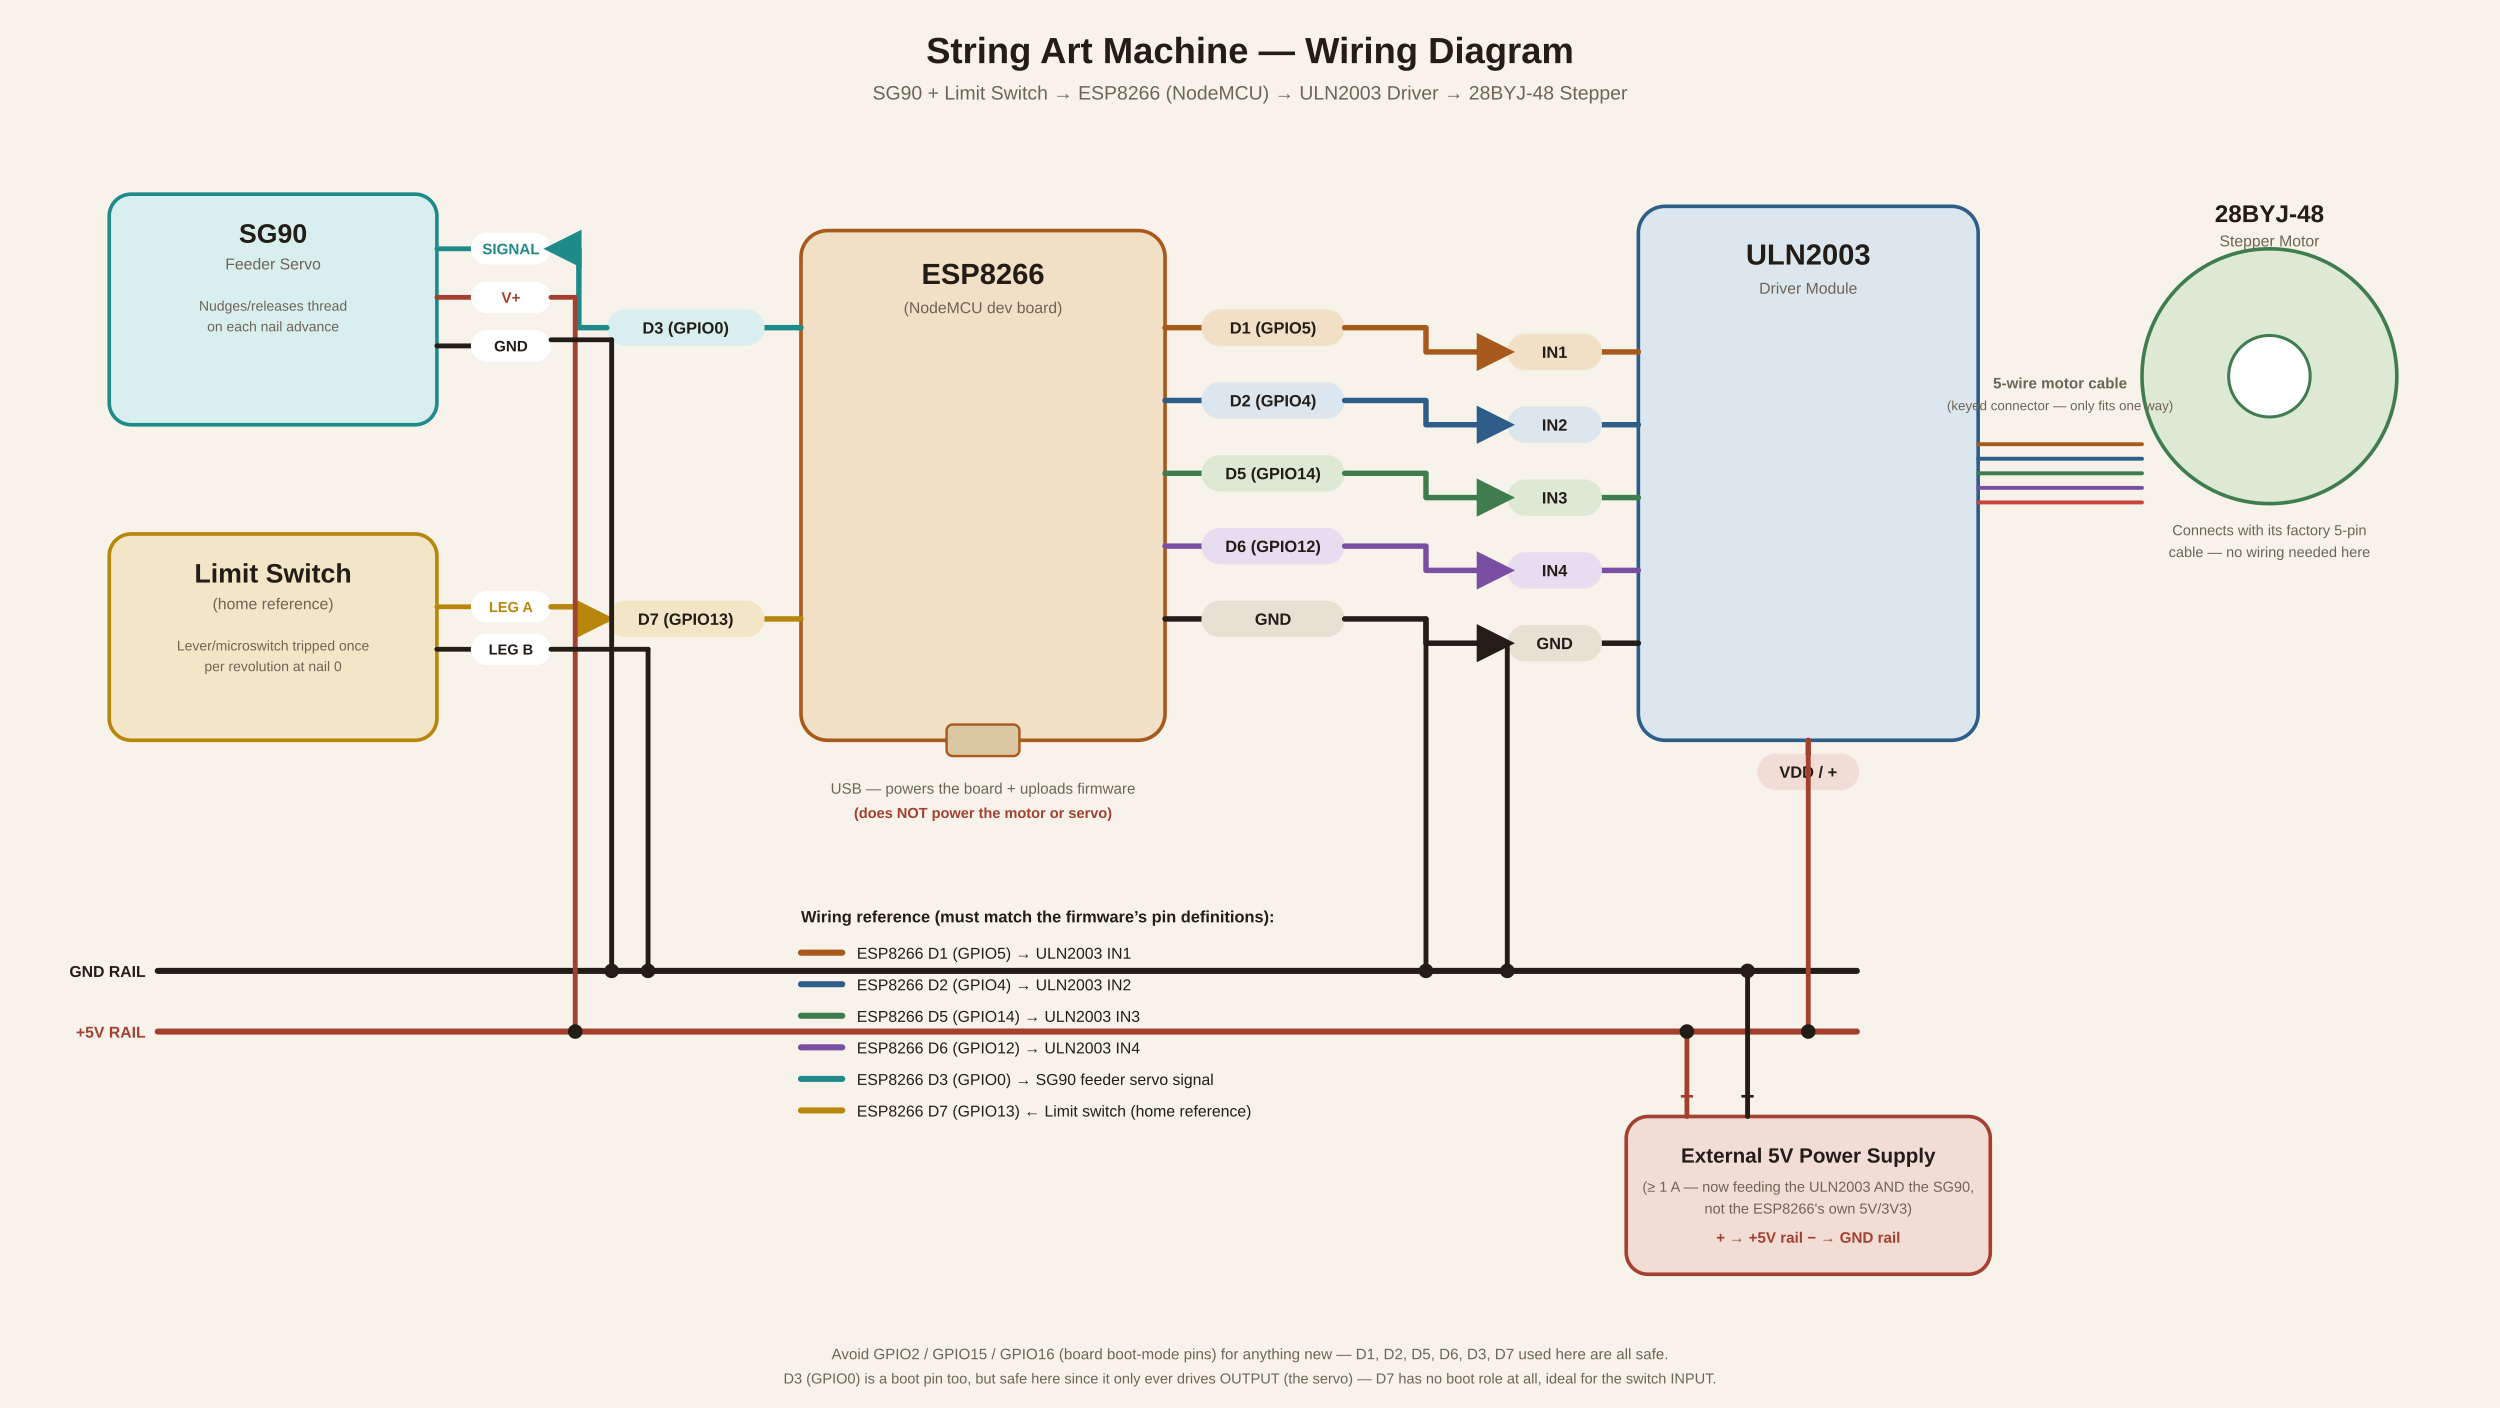
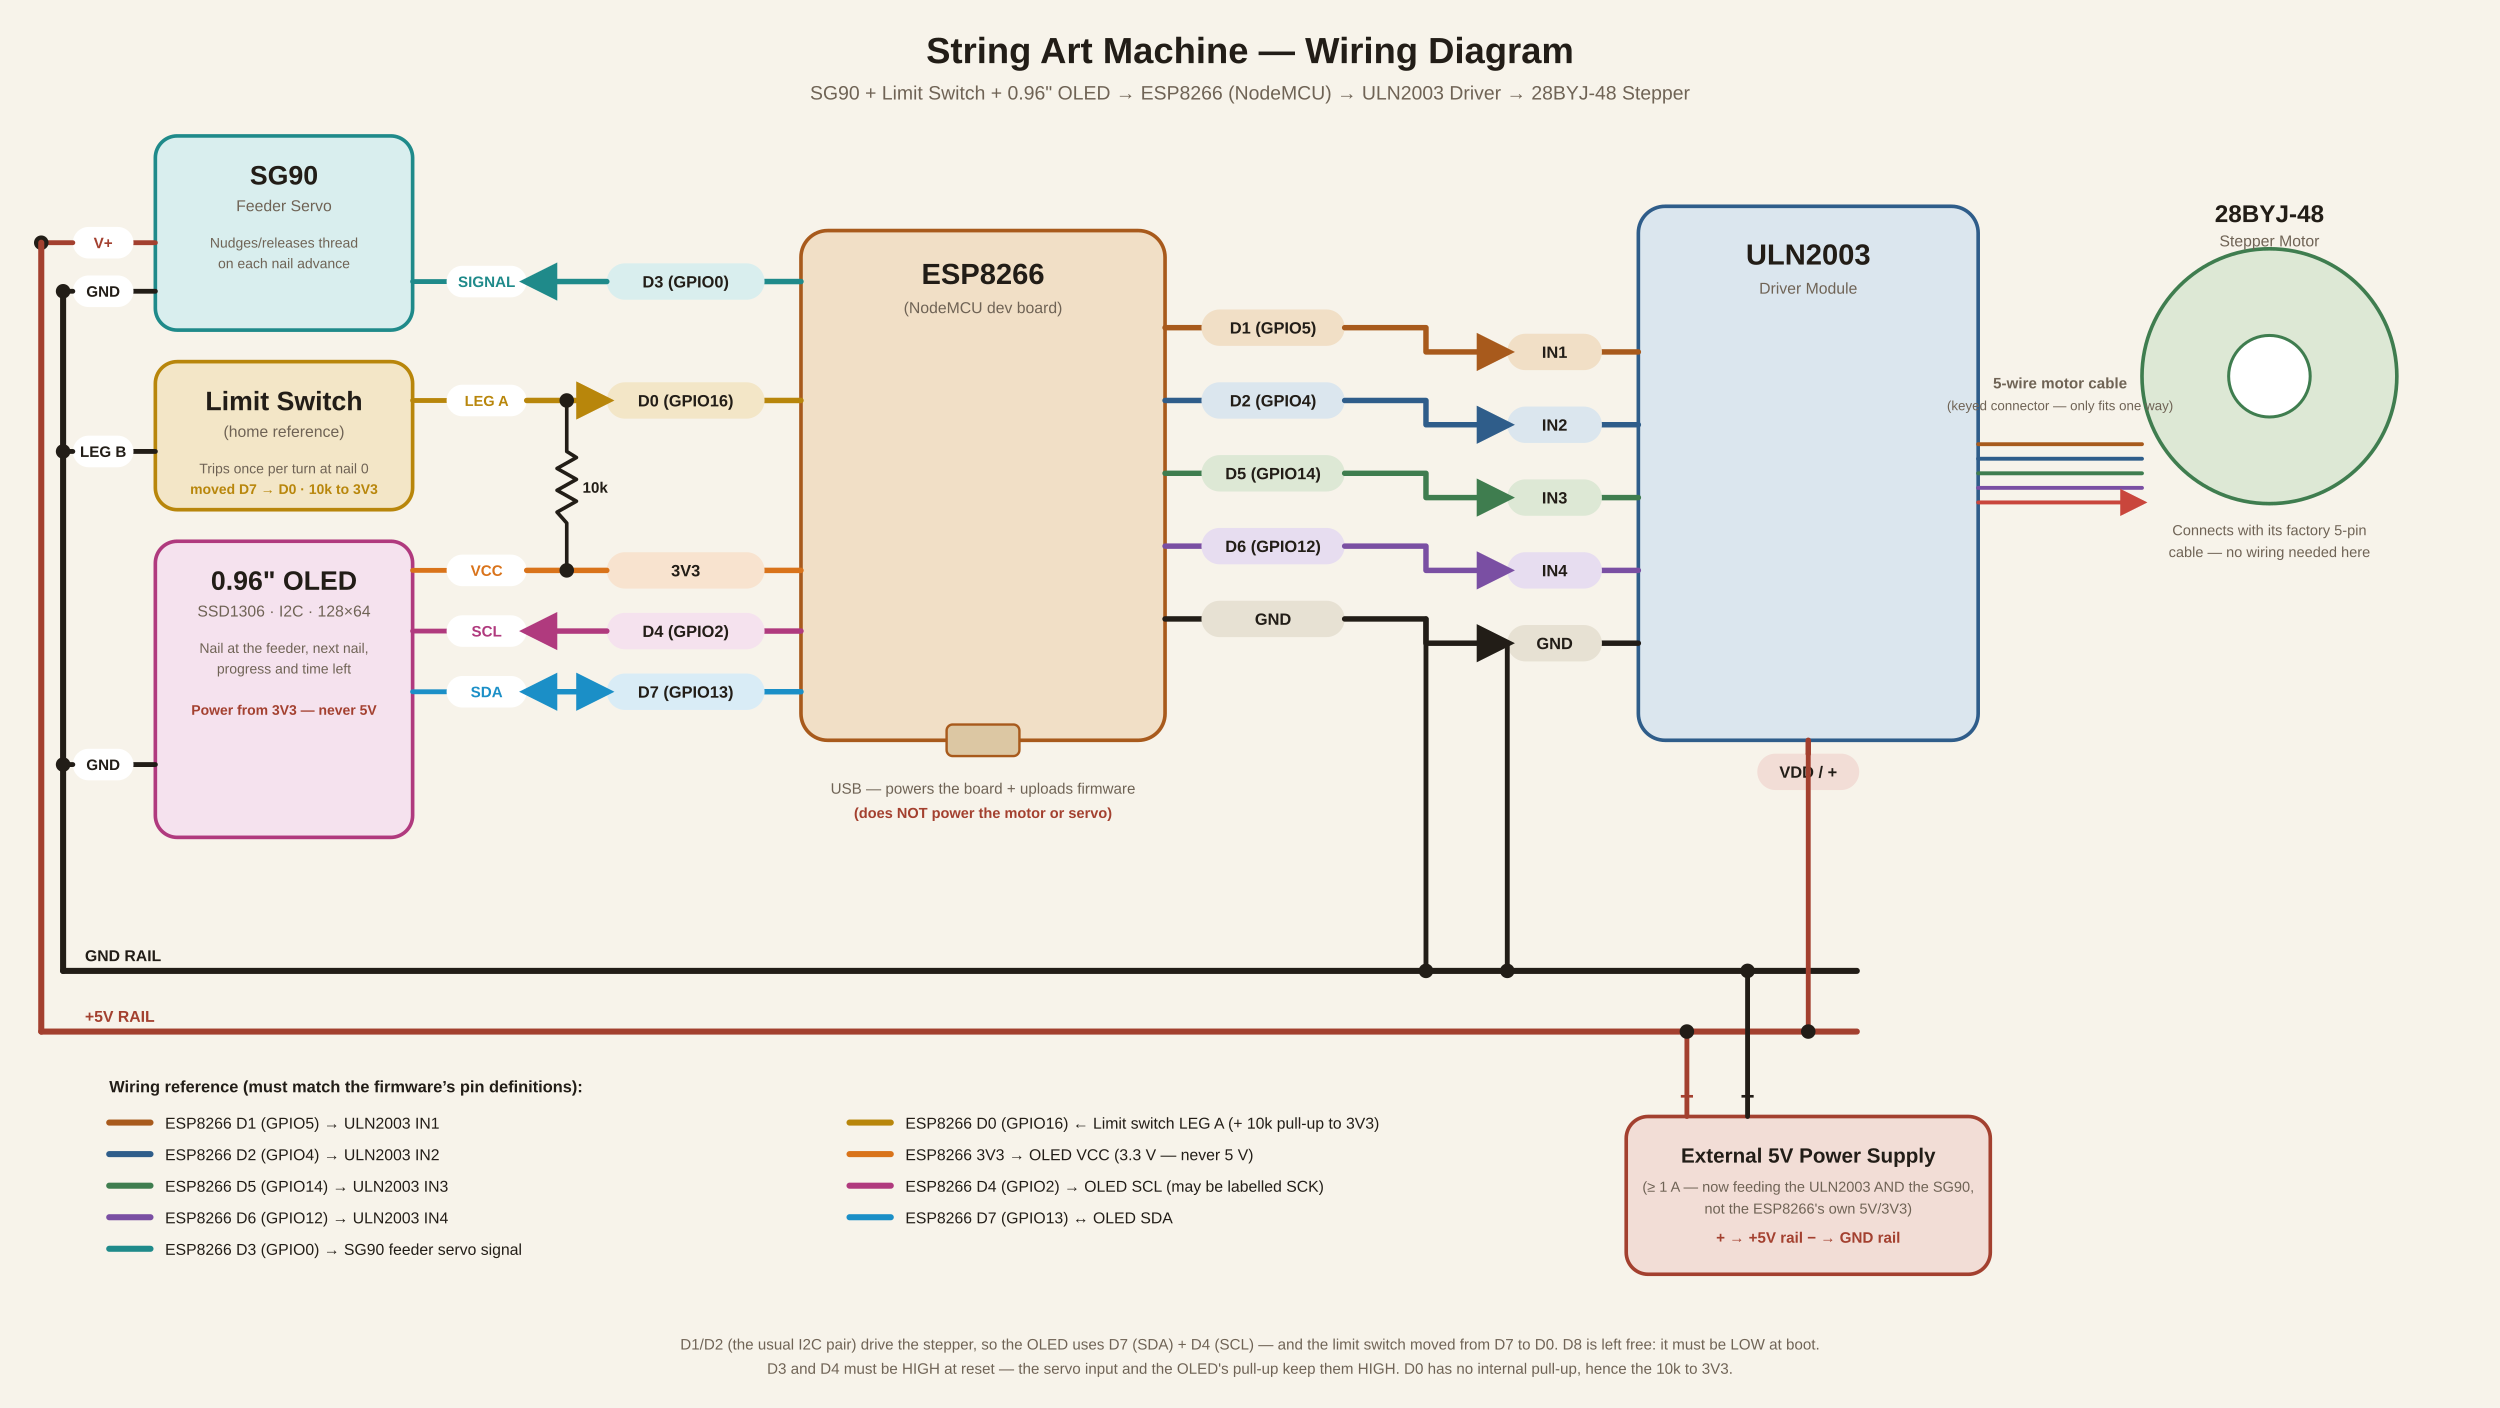
<svg xmlns="http://www.w3.org/2000/svg" viewBox="0 0 2060 1160" width="2060" height="1160">
  <defs>
    <marker id="arrow-a85a1c" viewBox="0 0 10 10" refX="8" refY="5" markerWidth="7" markerHeight="7" orient="auto-start-reverse">
      <path d="M0,0 L10,5 L0,10 z" fill="#a85a1c" />
    </marker>
    <marker id="arrow-2f5d8a" viewBox="0 0 10 10" refX="8" refY="5" markerWidth="7" markerHeight="7" orient="auto-start-reverse">
      <path d="M0,0 L10,5 L0,10 z" fill="#2f5d8a" />
    </marker>
    <marker id="arrow-3f7d4f" viewBox="0 0 10 10" refX="8" refY="5" markerWidth="7" markerHeight="7" orient="auto-start-reverse">
      <path d="M0,0 L10,5 L0,10 z" fill="#3f7d4f" />
    </marker>
    <marker id="arrow-7a4fa3" viewBox="0 0 10 10" refX="8" refY="5" markerWidth="7" markerHeight="7" orient="auto-start-reverse">
      <path d="M0,0 L10,5 L0,10 z" fill="#7a4fa3" />
    </marker>
    <marker id="arrow-221d17" viewBox="0 0 10 10" refX="8" refY="5" markerWidth="7" markerHeight="7" orient="auto-start-reverse">
      <path d="M0,0 L10,5 L0,10 z" fill="#221d17" />
    </marker>
    <marker id="arrow-a3402f" viewBox="0 0 10 10" refX="8" refY="5" markerWidth="7" markerHeight="7" orient="auto-start-reverse">
      <path d="M0,0 L10,5 L0,10 z" fill="#a3402f" />
    </marker>
    <marker id="arrow-1f8a8a" viewBox="0 0 10 10" refX="8" refY="5" markerWidth="7" markerHeight="7" orient="auto-start-reverse">
      <path d="M0,0 L10,5 L0,10 z" fill="#1f8a8a" />
    </marker>
    <marker id="arrow-b8860b" viewBox="0 0 10 10" refX="8" refY="5" markerWidth="7" markerHeight="7" orient="auto-start-reverse">
      <path d="M0,0 L10,5 L0,10 z" fill="#b8860b" />
    </marker>
+     <marker id="arrow-c9463c" viewBox="0 0 10 10" refX="8" refY="5" markerWidth="7" markerHeight="7" orient="auto-start-reverse">
+       <path d="M0,0 L10,5 L0,10 z" fill="#c9463c" />
+     </marker>
+     <marker id="arrow-b03a7e" viewBox="0 0 10 10" refX="8" refY="5" markerWidth="7" markerHeight="7" orient="auto-start-reverse">
+       <path d="M0,0 L10,5 L0,10 z" fill="#b03a7e" />
+     </marker>
+     <marker id="arrow-1b8fc7" viewBox="0 0 10 10" refX="8" refY="5" markerWidth="7" markerHeight="7" orient="auto-start-reverse">
+       <path d="M0,0 L10,5 L0,10 z" fill="#1b8fc7" />
+     </marker>
  </defs>
  <rect x="0" y="0" width="2060" height="1160" fill="#f7f3ea" />
  <text x="1030.0" y="52" font-family="IBM Plex Sans, Arial, sans-serif" font-size="30" font-weight="700" text-anchor="middle" fill="#221d17" style="">String Art Machine — Wiring Diagram</text>
-   <text x="1030.0" y="82" font-family="IBM Plex Sans, Arial, sans-serif" font-size="16" font-weight="400" text-anchor="middle" fill="#6f6355" style="">SG90 + Limit Switch  →  ESP8266 (NodeMCU)  →  ULN2003 Driver  →  28BYJ-48 Stepper</text>
  <rect x="660" y="190" width="300" height="420" rx="22" fill="#f1dfc6" stroke="#a85a1c" stroke-width="3" />
  <text x="810.0" y="234" font-family="IBM Plex Sans, Arial, sans-serif" font-size="24" font-weight="700" text-anchor="middle" fill="#221d17" style="">ESP8266</text>
  <text x="810.0" y="258" font-family="IBM Plex Sans, Arial, sans-serif" font-size="13" font-weight="400" text-anchor="middle" fill="#6f6355" style="">(NodeMCU dev board)</text>
  <rect x="780.0" y="597" width="60" height="26" rx="5" fill="#dcc7a3" stroke="#a85a1c" stroke-width="2" />
  <text x="810.0" y="654" font-family="IBM Plex Sans, Arial, sans-serif" font-size="12.5" font-weight="400" text-anchor="middle" fill="#6f6355" style="">USB — powers the board + uploads firmware</text>
  <text x="810.0" y="674" font-family="IBM Plex Sans, Arial, sans-serif" font-size="12" font-weight="700" text-anchor="middle" fill="#a3402f" style="">(does NOT power the motor or servo)</text>
  <line x1="960" y1="270" x2="990" y2="270" stroke="#a85a1c" stroke-width="4.5" stroke-linecap="round" />
  <rect x="990" y="255.0" width="118" height="30" rx="15.0" fill="#f1dfc6" stroke="none" stroke-width="0" />
  <text x="1049.0" y="274.86" font-family="IBM Plex Sans, Arial, sans-serif" font-size="13.5" font-weight="700" text-anchor="middle" fill="#221d17" style="">D1 (GPIO5)</text>
  <line x1="960" y1="330" x2="990" y2="330" stroke="#2f5d8a" stroke-width="4.5" stroke-linecap="round" />
  <rect x="990" y="315.0" width="118" height="30" rx="15.0" fill="#dbe6ee" stroke="none" stroke-width="0" />
  <text x="1049.0" y="334.86" font-family="IBM Plex Sans, Arial, sans-serif" font-size="13.5" font-weight="700" text-anchor="middle" fill="#221d17" style="">D2 (GPIO4)</text>
  <line x1="960" y1="390" x2="990" y2="390" stroke="#3f7d4f" stroke-width="4.5" stroke-linecap="round" />
  <rect x="990" y="375.0" width="118" height="30" rx="15.0" fill="#dde8d5" stroke="none" stroke-width="0" />
  <text x="1049.0" y="394.86" font-family="IBM Plex Sans, Arial, sans-serif" font-size="13.5" font-weight="700" text-anchor="middle" fill="#221d17" style="">D5 (GPIO14)</text>
  <line x1="960" y1="450" x2="990" y2="450" stroke="#7a4fa3" stroke-width="4.5" stroke-linecap="round" />
  <rect x="990" y="435.0" width="118" height="30" rx="15.0" fill="#e7ddf0" stroke="none" stroke-width="0" />
  <text x="1049.0" y="454.86" font-family="IBM Plex Sans, Arial, sans-serif" font-size="13.5" font-weight="700" text-anchor="middle" fill="#221d17" style="">D6 (GPIO12)</text>
  <line x1="960" y1="510" x2="990" y2="510" stroke="#221d17" stroke-width="4.5" stroke-linecap="round" />
  <rect x="990" y="495.0" width="118" height="30" rx="15.0" fill="#e7e1d3" stroke="none" stroke-width="0" />
  <text x="1049.0" y="514.86" font-family="IBM Plex Sans, Arial, sans-serif" font-size="13.5" font-weight="700" text-anchor="middle" fill="#221d17" style="">GND</text>
-   <line x1="630" y1="270" x2="660" y2="270" stroke="#1f8a8a" stroke-width="4.5" stroke-linecap="round" />
-   <rect x="500" y="255.0" width="130" height="30" rx="15.0" fill="#d9eeee" stroke="none" stroke-width="0" />
-   <text x="565.0" y="274.86" font-family="IBM Plex Sans, Arial, sans-serif" font-size="13.5" font-weight="700" text-anchor="middle" fill="#221d17" style="">D3 (GPIO0)</text>
-   <line x1="630" y1="510" x2="660" y2="510" stroke="#b8860b" stroke-width="4.5" stroke-linecap="round" />
-   <rect x="500" y="495.0" width="130" height="30" rx="15.0" fill="#f3e6c7" stroke="none" stroke-width="0" />
-   <text x="565.0" y="514.86" font-family="IBM Plex Sans, Arial, sans-serif" font-size="13.5" font-weight="700" text-anchor="middle" fill="#221d17" style="">D7 (GPIO13)</text>
-   <rect x="90" y="160" width="270" height="190" rx="18" fill="#d9eeee" stroke="#1f8a8a" stroke-width="3" />
-   <text x="225.0" y="200" font-family="IBM Plex Sans, Arial, sans-serif" font-size="22" font-weight="700" text-anchor="middle" fill="#221d17" style="">SG90</text>
-   <text x="225.0" y="222" font-family="IBM Plex Sans, Arial, sans-serif" font-size="13" font-weight="400" text-anchor="middle" fill="#6f6355" style="">Feeder Servo</text>
-   <text x="225.0" y="256" font-family="IBM Plex Sans, Arial, sans-serif" font-size="11.5" font-weight="400" text-anchor="middle" fill="#6f6355" style="">Nudges/releases thread</text>
-   <text x="225.0" y="273" font-family="IBM Plex Sans, Arial, sans-serif" font-size="11.5" font-weight="400" text-anchor="middle" fill="#6f6355" style="">on each nail advance</text>
-   <line x1="360" y1="205" x2="388" y2="205" stroke="#1f8a8a" stroke-width="4" stroke-linecap="round" />
-   <rect x="388" y="192.0" width="66" height="26" rx="13.0" fill="#ffffff" stroke="none" stroke-width="0" />
-   <text x="421.0" y="209.5" font-family="IBM Plex Sans, Arial, sans-serif" font-size="12.5" font-weight="700" text-anchor="middle" fill="#1f8a8a" style="">SIGNAL</text>
-   <line x1="360" y1="245" x2="388" y2="245" stroke="#a3402f" stroke-width="4" stroke-linecap="round" />
-   <rect x="388" y="232.0" width="66" height="26" rx="13.0" fill="#ffffff" stroke="none" stroke-width="0" />
-   <text x="421.0" y="249.5" font-family="IBM Plex Sans, Arial, sans-serif" font-size="12.5" font-weight="700" text-anchor="middle" fill="#a3402f" style="">V+</text>
-   <line x1="360" y1="285" x2="388" y2="285" stroke="#221d17" stroke-width="4" stroke-linecap="round" />
-   <rect x="388" y="272.0" width="66" height="26" rx="13.0" fill="#ffffff" stroke="none" stroke-width="0" />
-   <text x="421.0" y="289.5" font-family="IBM Plex Sans, Arial, sans-serif" font-size="12.5" font-weight="700" text-anchor="middle" fill="#221d17" style="">GND</text>
-   <path d="M 500 270 L 477.0 270 L 477.0 205 L 454 205" fill="none" stroke="#1f8a8a" stroke-width="4.5" stroke-linecap="round" stroke-linejoin="round" marker-end="url(#arrow-1f8a8a)" />
-   <rect x="90" y="440" width="270" height="170" rx="18" fill="#f3e6c7" stroke="#b8860b" stroke-width="3" />
-   <text x="225.0" y="480" font-family="IBM Plex Sans, Arial, sans-serif" font-size="22" font-weight="700" text-anchor="middle" fill="#221d17" style="">Limit Switch</text>
-   <text x="225.0" y="502" font-family="IBM Plex Sans, Arial, sans-serif" font-size="13" font-weight="400" text-anchor="middle" fill="#6f6355" style="">(home reference)</text>
-   <text x="225.0" y="536" font-family="IBM Plex Sans, Arial, sans-serif" font-size="11.5" font-weight="400" text-anchor="middle" fill="#6f6355" style="">Lever/microswitch tripped once</text>
-   <text x="225.0" y="553" font-family="IBM Plex Sans, Arial, sans-serif" font-size="11.5" font-weight="400" text-anchor="middle" fill="#6f6355" style="">per revolution at nail 0</text>
-   <line x1="360" y1="500" x2="388" y2="500" stroke="#b8860b" stroke-width="4" stroke-linecap="round" />
-   <rect x="388" y="487.0" width="66" height="26" rx="13.0" fill="#ffffff" stroke="none" stroke-width="0" />
-   <text x="421.0" y="504.32" font-family="IBM Plex Sans, Arial, sans-serif" font-size="12" font-weight="700" text-anchor="middle" fill="#b8860b" style="">LEG A</text>
-   <line x1="360" y1="535" x2="388" y2="535" stroke="#221d17" stroke-width="4" stroke-linecap="round" />
-   <rect x="388" y="522.0" width="66" height="26" rx="13.0" fill="#ffffff" stroke="none" stroke-width="0" />
-   <text x="421.0" y="539.32" font-family="IBM Plex Sans, Arial, sans-serif" font-size="12" font-weight="700" text-anchor="middle" fill="#221d17" style="">LEG B</text>
-   <path d="M 454 500 L 477.0 500 L 477.0 510 L 500 510" fill="none" stroke="#b8860b" stroke-width="4.5" stroke-linecap="round" stroke-linejoin="round" marker-end="url(#arrow-b8860b)" />
  <rect x="1350" y="170" width="280" height="440" rx="22" fill="#dbe6ee" stroke="#2f5d8a" stroke-width="3" />
  <text x="1490.0" y="218" font-family="IBM Plex Sans, Arial, sans-serif" font-size="24" font-weight="700" text-anchor="middle" fill="#221d17" style="">ULN2003</text>
  <text x="1490.0" y="242" font-family="IBM Plex Sans, Arial, sans-serif" font-size="13" font-weight="400" text-anchor="middle" fill="#6f6355" style="">Driver Module</text>
  <line x1="1320" y1="290" x2="1350" y2="290" stroke="#a85a1c" stroke-width="4.5" stroke-linecap="round" />
  <rect x="1242" y="275.0" width="78" height="30" rx="15.0" fill="#f1dfc6" stroke="none" stroke-width="0" />
  <text x="1281.0" y="294.86" font-family="IBM Plex Sans, Arial, sans-serif" font-size="13.5" font-weight="700" text-anchor="middle" fill="#221d17" style="">IN1</text>
  <line x1="1320" y1="350" x2="1350" y2="350" stroke="#2f5d8a" stroke-width="4.5" stroke-linecap="round" />
  <rect x="1242" y="335.0" width="78" height="30" rx="15.0" fill="#dbe6ee" stroke="none" stroke-width="0" />
  <text x="1281.0" y="354.86" font-family="IBM Plex Sans, Arial, sans-serif" font-size="13.5" font-weight="700" text-anchor="middle" fill="#221d17" style="">IN2</text>
  <line x1="1320" y1="410" x2="1350" y2="410" stroke="#3f7d4f" stroke-width="4.5" stroke-linecap="round" />
  <rect x="1242" y="395.0" width="78" height="30" rx="15.0" fill="#dde8d5" stroke="none" stroke-width="0" />
  <text x="1281.0" y="414.86" font-family="IBM Plex Sans, Arial, sans-serif" font-size="13.5" font-weight="700" text-anchor="middle" fill="#221d17" style="">IN3</text>
  <line x1="1320" y1="470" x2="1350" y2="470" stroke="#7a4fa3" stroke-width="4.5" stroke-linecap="round" />
  <rect x="1242" y="455.0" width="78" height="30" rx="15.0" fill="#e7ddf0" stroke="none" stroke-width="0" />
  <text x="1281.0" y="474.86" font-family="IBM Plex Sans, Arial, sans-serif" font-size="13.5" font-weight="700" text-anchor="middle" fill="#221d17" style="">IN4</text>
  <line x1="1320" y1="530" x2="1350" y2="530" stroke="#221d17" stroke-width="4.5" stroke-linecap="round" />
  <rect x="1242" y="515.0" width="78" height="30" rx="15.0" fill="#e7e1d3" stroke="none" stroke-width="0" />
  <text x="1281.0" y="534.86" font-family="IBM Plex Sans, Arial, sans-serif" font-size="13.5" font-weight="700" text-anchor="middle" fill="#221d17" style="">GND</text>
  <rect x="1448.0" y="621.0" width="84" height="30" rx="15.0" fill="#f2ddd6" stroke="none" stroke-width="0" />
  <text x="1490.0" y="640.86" font-family="IBM Plex Sans, Arial, sans-serif" font-size="13.5" font-weight="700" text-anchor="middle" fill="#221d17" style="">VDD / +</text>
  <line x1="1490.0" y1="610" x2="1490.0" y2="621" stroke="#a3402f" stroke-width="4.5" stroke-linecap="round" />
  <path d="M 1108 270 L 1175.0 270 L 1175.0 290 L 1242 290" fill="none" stroke="#a85a1c" stroke-width="4.5" stroke-linecap="round" stroke-linejoin="round" marker-end="url(#arrow-a85a1c)" />
  <path d="M 1108 330 L 1175.0 330 L 1175.0 350 L 1242 350" fill="none" stroke="#2f5d8a" stroke-width="4.5" stroke-linecap="round" stroke-linejoin="round" marker-end="url(#arrow-2f5d8a)" />
  <path d="M 1108 390 L 1175.0 390 L 1175.0 410 L 1242 410" fill="none" stroke="#3f7d4f" stroke-width="4.5" stroke-linecap="round" stroke-linejoin="round" marker-end="url(#arrow-3f7d4f)" />
  <path d="M 1108 450 L 1175.0 450 L 1175.0 470 L 1242 470" fill="none" stroke="#7a4fa3" stroke-width="4.5" stroke-linecap="round" stroke-linejoin="round" marker-end="url(#arrow-7a4fa3)" />
  <path d="M 1108 510 L 1175.0 510 L 1175.0 530 L 1242 530" fill="none" stroke="#221d17" stroke-width="4.5" stroke-linecap="round" stroke-linejoin="round" marker-end="url(#arrow-221d17)" />
-   <line x1="130" y1="800" x2="1530.0" y2="800" stroke="#221d17" stroke-width="5" stroke-linecap="round" />
-   <line x1="130" y1="850" x2="1530.0" y2="850" stroke="#a3402f" stroke-width="5" stroke-linecap="round" />
-   <text x="120" y="805" font-family="IBM Plex Sans, Arial, sans-serif" font-size="13" font-weight="700" text-anchor="end" fill="#221d17" style="">GND RAIL</text>
-   <text x="120" y="855" font-family="IBM Plex Sans, Arial, sans-serif" font-size="13" font-weight="700" text-anchor="end" fill="#a3402f" style="">+5V RAIL</text>
+   <line x1="52" y1="800" x2="1530.0" y2="800" stroke="#221d17" stroke-width="5" stroke-linecap="round" />
+   <line x1="34" y1="850" x2="1530.0" y2="850" stroke="#a3402f" stroke-width="5" stroke-linecap="round" />
  <line x1="1175.0" y1="510" x2="1175.0" y2="800" stroke="#221d17" stroke-width="4" stroke-linecap="round" />
  <circle cx="1175.0" cy="800" r="6" fill="#221d17" />
  <line x1="1242" y1="530" x2="1242" y2="800" stroke="#221d17" stroke-width="4" stroke-linecap="round" />
  <circle cx="1242" cy="800" r="6" fill="#221d17" />
  <line x1="1490.0" y1="621" x2="1490.0" y2="850" stroke="#a3402f" stroke-width="4" stroke-linecap="round" />
  <circle cx="1490.0" cy="850" r="6" fill="#221d17" />
-   <line x1="454" y1="245" x2="474" y2="245" stroke="#a3402f" stroke-width="4" stroke-linecap="round" />
-   <line x1="474" y1="245" x2="474" y2="850" stroke="#a3402f" stroke-width="4" stroke-linecap="round" />
-   <circle cx="474" cy="850" r="6" fill="#221d17" />
-   <line x1="454" y1="280" x2="504" y2="280" stroke="#221d17" stroke-width="4" stroke-linecap="round" />
-   <line x1="504" y1="280" x2="504" y2="800" stroke="#221d17" stroke-width="4" stroke-linecap="round" />
-   <circle cx="504" cy="800" r="6" fill="#221d17" />
-   <line x1="454" y1="535" x2="534" y2="535" stroke="#221d17" stroke-width="4" stroke-linecap="round" />
-   <line x1="534" y1="535" x2="534" y2="800" stroke="#221d17" stroke-width="4" stroke-linecap="round" />
-   <circle cx="534" cy="800" r="6" fill="#221d17" />
  <rect x="1340.0" y="920" width="300" height="130" rx="18" fill="#f2ddd6" stroke="#a3402f" stroke-width="3" />
  <text x="1490.0" y="958" font-family="IBM Plex Sans, Arial, sans-serif" font-size="17" font-weight="700" text-anchor="middle" fill="#221d17" style="">External 5V Power Supply</text>
  <text x="1490.0" y="982" font-family="IBM Plex Sans, Arial, sans-serif" font-size="12" font-weight="400" text-anchor="middle" fill="#6f6355" style="">(≥ 1 A — now feeding the ULN2003 AND the SG90,</text>
  <text x="1490.0" y="1000" font-family="IBM Plex Sans, Arial, sans-serif" font-size="12" font-weight="400" text-anchor="middle" fill="#6f6355" style="">not the ESP8266's own 5V/3V3)</text>
  <text x="1490.0" y="1024" font-family="IBM Plex Sans, Arial, sans-serif" font-size="12.5" font-weight="700" text-anchor="middle" fill="#a3402f" style="">+ → +5V rail        − → GND rail</text>
  <line x1="1390.0" y1="920" x2="1390.0" y2="850" stroke="#a3402f" stroke-width="4" stroke-linecap="round" />
  <circle cx="1390.0" cy="850" r="6" fill="#221d17" />
  <line x1="1440.0" y1="920" x2="1440.0" y2="800" stroke="#221d17" stroke-width="4" stroke-linecap="round" />
  <circle cx="1440.0" cy="800" r="6" fill="#221d17" />
  <text x="1390.0" y="910" font-family="IBM Plex Sans, Arial, sans-serif" font-size="20" font-weight="700" text-anchor="middle" fill="#a3402f" style="">+</text>
  <text x="1440.0" y="910" font-family="IBM Plex Sans, Arial, sans-serif" font-size="20" font-weight="700" text-anchor="middle" fill="#221d17" style="">−</text>
  <circle cx="1870" cy="310" r="105" fill="#dde8d5" stroke="#3f7d4f" stroke-width="3" />
  <circle cx="1870" cy="310" r="33.6" fill="#ffffff" stroke="#3f7d4f" stroke-width="2.5" />
  <text x="1870" y="183" font-family="IBM Plex Sans, Arial, sans-serif" font-size="20" font-weight="700" text-anchor="middle" fill="#221d17" style="">28BYJ-48</text>
  <text x="1870" y="203" font-family="IBM Plex Sans, Arial, sans-serif" font-size="13" font-weight="400" text-anchor="middle" fill="#6f6355" style="">Stepper Motor</text>
  <text x="1870" y="441" font-family="IBM Plex Sans, Arial, sans-serif" font-size="12" font-weight="400" text-anchor="middle" fill="#6f6355" style="">Connects with its factory 5-pin</text>
  <text x="1870" y="459" font-family="IBM Plex Sans, Arial, sans-serif" font-size="12" font-weight="400" text-anchor="middle" fill="#6f6355" style="">cable — no wiring needed here</text>
  <line x1="1630" y1="366.0" x2="1765" y2="366.0" stroke="#a85a1c" stroke-width="3.2" stroke-linecap="round" />
  <line x1="1630" y1="378.0" x2="1765" y2="378.0" stroke="#2f5d8a" stroke-width="3.2" stroke-linecap="round" />
  <line x1="1630" y1="390.0" x2="1765" y2="390.0" stroke="#3f7d4f" stroke-width="3.2" stroke-linecap="round" />
  <line x1="1630" y1="402.0" x2="1765" y2="402.0" stroke="#7a4fa3" stroke-width="3.2" stroke-linecap="round" />
  <line x1="1630" y1="414.0" x2="1765" y2="414.0" stroke="#c9463c" stroke-width="3.2" stroke-linecap="round" marker-end="url(#arrow-c9463c)" />
  <text x="1697.5" y="320.0" font-family="IBM Plex Sans, Arial, sans-serif" font-size="12.5" font-weight="700" text-anchor="middle" fill="#6f6355" style="">5-wire motor cable</text>
  <text x="1697.5" y="338.0" font-family="IBM Plex Sans, Arial, sans-serif" font-size="11" font-weight="400" text-anchor="middle" fill="#6f6355" style="">(keyed connector — only fits one way)</text>
-   <text x="660" y="760" font-family="IBM Plex Sans, Arial, sans-serif" font-size="13.5" font-weight="700" text-anchor="start" fill="#221d17" style="">Wiring reference (must match the firmware’s pin definitions):</text>
-   <line x1="660" y1="785" x2="694" y2="785" stroke="#a85a1c" stroke-width="5" stroke-linecap="round" />
-   <text x="706" y="790" font-family="IBM Plex Sans, Arial, sans-serif" font-size="13" font-weight="400" text-anchor="start" fill="#221d17" style="">ESP8266 D1 (GPIO5)  →  ULN2003 IN1</text>
-   <line x1="660" y1="811" x2="694" y2="811" stroke="#2f5d8a" stroke-width="5" stroke-linecap="round" />
-   <text x="706" y="816" font-family="IBM Plex Sans, Arial, sans-serif" font-size="13" font-weight="400" text-anchor="start" fill="#221d17" style="">ESP8266 D2 (GPIO4)  →  ULN2003 IN2</text>
-   <line x1="660" y1="837" x2="694" y2="837" stroke="#3f7d4f" stroke-width="5" stroke-linecap="round" />
-   <text x="706" y="842" font-family="IBM Plex Sans, Arial, sans-serif" font-size="13" font-weight="400" text-anchor="start" fill="#221d17" style="">ESP8266 D5 (GPIO14) →  ULN2003 IN3</text>
-   <line x1="660" y1="863" x2="694" y2="863" stroke="#7a4fa3" stroke-width="5" stroke-linecap="round" />
-   <text x="706" y="868" font-family="IBM Plex Sans, Arial, sans-serif" font-size="13" font-weight="400" text-anchor="start" fill="#221d17" style="">ESP8266 D6 (GPIO12) →  ULN2003 IN4</text>
-   <line x1="660" y1="889" x2="694" y2="889" stroke="#1f8a8a" stroke-width="5" stroke-linecap="round" />
-   <text x="706" y="894" font-family="IBM Plex Sans, Arial, sans-serif" font-size="13" font-weight="400" text-anchor="start" fill="#221d17" style="">ESP8266 D3 (GPIO0)  →  SG90 feeder servo signal</text>
-   <line x1="660" y1="915" x2="694" y2="915" stroke="#b8860b" stroke-width="5" stroke-linecap="round" />
-   <text x="706" y="920" font-family="IBM Plex Sans, Arial, sans-serif" font-size="13" font-weight="400" text-anchor="start" fill="#221d17" style="">ESP8266 D7 (GPIO13) ←  Limit switch (home reference)</text>
-   <text x="1030.0" y="1120" font-family="IBM Plex Sans, Arial, sans-serif" font-size="12.5" font-weight="400" text-anchor="middle" fill="#6f6355" style="">Avoid GPIO2 / GPIO15 / GPIO16 (board boot-mode pins) for anything new — D1, D2, D5, D6, D3, D7 used here are all safe.</text>
-   <text x="1030.0" y="1140" font-family="IBM Plex Sans, Arial, sans-serif" font-size="12" font-weight="400" text-anchor="middle" fill="#6f6355" style="">D3 (GPIO0) is a boot pin too, but safe here since it only ever drives OUTPUT (the servo) — D7 has no boot role at all, ideal for the switch INPUT.</text>
+   <text x="1030.0" y="82" font-family="IBM Plex Sans, Arial, sans-serif" font-size="16" font-weight="400" text-anchor="middle" fill="#6f6355" style="">SG90 + Limit Switch + 0.96" OLED  →  ESP8266 (NodeMCU)  →  ULN2003 Driver  →  28BYJ-48 Stepper</text>
+   <rect x="128" y="112" width="212" height="160" rx="18" fill="#d9eeee" stroke="#1f8a8a" stroke-width="3" />
+   <text x="234.0" y="152" font-family="IBM Plex Sans, Arial, sans-serif" font-size="22" font-weight="700" text-anchor="middle" fill="#221d17" style="">SG90</text>
+   <text x="234.0" y="174" font-family="IBM Plex Sans, Arial, sans-serif" font-size="13" font-weight="400" text-anchor="middle" fill="#6f6355" style="">Feeder Servo</text>
+   <text x="234.0" y="204" font-family="IBM Plex Sans, Arial, sans-serif" font-size="11.5" font-weight="400" text-anchor="middle" fill="#6f6355" style="">Nudges/releases thread</text>
+   <text x="234.0" y="221" font-family="IBM Plex Sans, Arial, sans-serif" font-size="11.5" font-weight="400" text-anchor="middle" fill="#6f6355" style="">on each nail advance</text>
+   <line x1="340" y1="232" x2="368" y2="232" stroke="#1f8a8a" stroke-width="4" stroke-linecap="round" />
+   <rect x="368" y="219" width="66" height="26" rx="13.0" fill="#ffffff" stroke="none" stroke-width="0" />
+   <text x="401.0" y="236.5" font-family="IBM Plex Sans, Arial, sans-serif" font-size="12.5" font-weight="700" text-anchor="middle" fill="#1f8a8a" style="">SIGNAL</text>
+   <line x1="110" y1="200" x2="128" y2="200" stroke="#a3402f" stroke-width="4" stroke-linecap="round" />
+   <rect x="60" y="187" width="50" height="26" rx="13.0" fill="#ffffff" stroke="none" stroke-width="0" />
+   <text x="85.0" y="204.5" font-family="IBM Plex Sans, Arial, sans-serif" font-size="12.5" font-weight="700" text-anchor="middle" fill="#a3402f" style="">V+</text>
+   <line x1="34" y1="200" x2="60" y2="200" stroke="#a3402f" stroke-width="4" stroke-linecap="round" />
+   <circle cx="34" cy="200" r="6" fill="#221d17" />
+   <line x1="110" y1="240" x2="128" y2="240" stroke="#221d17" stroke-width="4" stroke-linecap="round" />
+   <rect x="60" y="227" width="50" height="26" rx="13.0" fill="#ffffff" stroke="none" stroke-width="0" />
+   <text x="85.0" y="244.5" font-family="IBM Plex Sans, Arial, sans-serif" font-size="12.5" font-weight="700" text-anchor="middle" fill="#221d17" style="">GND</text>
+   <line x1="52" y1="240" x2="60" y2="240" stroke="#221d17" stroke-width="4" stroke-linecap="round" />
+   <circle cx="52" cy="240" r="6" fill="#221d17" />
+   <rect x="128" y="298" width="212" height="122" rx="18" fill="#f3e6c7" stroke="#b8860b" stroke-width="3" />
+   <text x="234.0" y="338" font-family="IBM Plex Sans, Arial, sans-serif" font-size="22" font-weight="700" text-anchor="middle" fill="#221d17" style="">Limit Switch</text>
+   <text x="234.0" y="360" font-family="IBM Plex Sans, Arial, sans-serif" font-size="13" font-weight="400" text-anchor="middle" fill="#6f6355" style="">(home reference)</text>
+   <text x="234.0" y="390" font-family="IBM Plex Sans, Arial, sans-serif" font-size="11.5" font-weight="400" text-anchor="middle" fill="#6f6355" style="">Trips once per turn at nail 0</text>
+   <text x="234.0" y="407" font-family="IBM Plex Sans, Arial, sans-serif" font-size="11.5" font-weight="700" text-anchor="middle" fill="#b8860b" style="">moved D7 → D0 · 10k to 3V3</text>
+   <line x1="340" y1="330" x2="368" y2="330" stroke="#b8860b" stroke-width="4" stroke-linecap="round" />
+   <rect x="368" y="317" width="66" height="26" rx="13.0" fill="#ffffff" stroke="none" stroke-width="0" />
+   <text x="401.0" y="334.5" font-family="IBM Plex Sans, Arial, sans-serif" font-size="12" font-weight="700" text-anchor="middle" fill="#b8860b" style="">LEG A</text>
+   <line x1="110" y1="372" x2="128" y2="372" stroke="#221d17" stroke-width="4" stroke-linecap="round" />
+   <rect x="60" y="359" width="50" height="26" rx="13.0" fill="#ffffff" stroke="none" stroke-width="0" />
+   <text x="85.0" y="376.5" font-family="IBM Plex Sans, Arial, sans-serif" font-size="12.5" font-weight="700" text-anchor="middle" fill="#221d17" style="">LEG B</text>
+   <line x1="52" y1="372" x2="60" y2="372" stroke="#221d17" stroke-width="4" stroke-linecap="round" />
+   <circle cx="52" cy="372" r="6" fill="#221d17" />
+   <rect x="128" y="446" width="212" height="244" rx="18" fill="#f5e2ee" stroke="#b03a7e" stroke-width="3" />
+   <text x="234.0" y="486" font-family="IBM Plex Sans, Arial, sans-serif" font-size="22" font-weight="700" text-anchor="middle" fill="#221d17" style="">0.96" OLED</text>
+   <text x="234.0" y="508" font-family="IBM Plex Sans, Arial, sans-serif" font-size="13" font-weight="400" text-anchor="middle" fill="#6f6355" style="">SSD1306 · I2C · 128×64</text>
+   <text x="234.0" y="538" font-family="IBM Plex Sans, Arial, sans-serif" font-size="11.5" font-weight="400" text-anchor="middle" fill="#6f6355" style="">Nail at the feeder, next nail,</text>
+   <text x="234.0" y="555" font-family="IBM Plex Sans, Arial, sans-serif" font-size="11.5" font-weight="400" text-anchor="middle" fill="#6f6355" style="">progress and time left</text>
+   <text x="234.0" y="572" font-family="IBM Plex Sans, Arial, sans-serif" font-size="11.5" font-weight="400" text-anchor="middle" fill="#6f6355" style="" />
+   <text x="234.0" y="589" font-family="IBM Plex Sans, Arial, sans-serif" font-size="11.5" font-weight="700" text-anchor="middle" fill="#a3402f" style="">Power from 3V3 — never 5V</text>
+   <line x1="340" y1="470" x2="368" y2="470" stroke="#d9731a" stroke-width="4" stroke-linecap="round" />
+   <rect x="368" y="457" width="66" height="26" rx="13.0" fill="#ffffff" stroke="none" stroke-width="0" />
+   <text x="401.0" y="474.5" font-family="IBM Plex Sans, Arial, sans-serif" font-size="12.5" font-weight="700" text-anchor="middle" fill="#d9731a" style="">VCC</text>
+   <line x1="340" y1="520" x2="368" y2="520" stroke="#b03a7e" stroke-width="4" stroke-linecap="round" />
+   <rect x="368" y="507" width="66" height="26" rx="13.0" fill="#ffffff" stroke="none" stroke-width="0" />
+   <text x="401.0" y="524.5" font-family="IBM Plex Sans, Arial, sans-serif" font-size="12.5" font-weight="700" text-anchor="middle" fill="#b03a7e" style="">SCL</text>
+   <line x1="340" y1="570" x2="368" y2="570" stroke="#1b8fc7" stroke-width="4" stroke-linecap="round" />
+   <rect x="368" y="557" width="66" height="26" rx="13.0" fill="#ffffff" stroke="none" stroke-width="0" />
+   <text x="401.0" y="574.5" font-family="IBM Plex Sans, Arial, sans-serif" font-size="12.5" font-weight="700" text-anchor="middle" fill="#1b8fc7" style="">SDA</text>
+   <line x1="110" y1="630" x2="128" y2="630" stroke="#221d17" stroke-width="4" stroke-linecap="round" />
+   <rect x="60" y="617" width="50" height="26" rx="13.0" fill="#ffffff" stroke="none" stroke-width="0" />
+   <text x="85.0" y="634.5" font-family="IBM Plex Sans, Arial, sans-serif" font-size="12.5" font-weight="700" text-anchor="middle" fill="#221d17" style="">GND</text>
+   <line x1="52" y1="630" x2="60" y2="630" stroke="#221d17" stroke-width="4" stroke-linecap="round" />
+   <circle cx="52" cy="630" r="6" fill="#221d17" />
+   <line x1="630" y1="232" x2="660" y2="232" stroke="#1f8a8a" stroke-width="4.5" stroke-linecap="round" />
+   <rect x="500" y="217" width="130" height="30" rx="15.0" fill="#d9eeee" stroke="none" stroke-width="0" />
+   <text x="565.0" y="236.86" font-family="IBM Plex Sans, Arial, sans-serif" font-size="13.5" font-weight="700" text-anchor="middle" fill="#221d17" style="">D3 (GPIO0)</text>
+   <line x1="630" y1="330" x2="660" y2="330" stroke="#b8860b" stroke-width="4.5" stroke-linecap="round" />
+   <rect x="500" y="315" width="130" height="30" rx="15.0" fill="#f3e6c7" stroke="none" stroke-width="0" />
+   <text x="565.0" y="334.86" font-family="IBM Plex Sans, Arial, sans-serif" font-size="13.5" font-weight="700" text-anchor="middle" fill="#221d17" style="">D0 (GPIO16)</text>
+   <line x1="630" y1="470" x2="660" y2="470" stroke="#d9731a" stroke-width="4.5" stroke-linecap="round" />
+   <rect x="500" y="455" width="130" height="30" rx="15.0" fill="#f8e3cf" stroke="none" stroke-width="0" />
+   <text x="565.0" y="474.86" font-family="IBM Plex Sans, Arial, sans-serif" font-size="13.5" font-weight="700" text-anchor="middle" fill="#221d17" style="">3V3</text>
+   <line x1="630" y1="520" x2="660" y2="520" stroke="#b03a7e" stroke-width="4.5" stroke-linecap="round" />
+   <rect x="500" y="505" width="130" height="30" rx="15.0" fill="#f5e2ee" stroke="none" stroke-width="0" />
+   <text x="565.0" y="524.86" font-family="IBM Plex Sans, Arial, sans-serif" font-size="13.5" font-weight="700" text-anchor="middle" fill="#221d17" style="">D4 (GPIO2)</text>
+   <line x1="630" y1="570" x2="660" y2="570" stroke="#1b8fc7" stroke-width="4.5" stroke-linecap="round" />
+   <rect x="500" y="555" width="130" height="30" rx="15.0" fill="#d9ecf6" stroke="none" stroke-width="0" />
+   <text x="565.0" y="574.86" font-family="IBM Plex Sans, Arial, sans-serif" font-size="13.5" font-weight="700" text-anchor="middle" fill="#221d17" style="">D7 (GPIO13)</text>
+   <path d="M 500 232 L 434 232" fill="none" stroke="#1f8a8a" stroke-width="4.5" stroke-linecap="round" stroke-linejoin="round" marker-end="url(#arrow-1f8a8a)" />
+   <path d="M 434 330 L 500 330" fill="none" stroke="#b8860b" stroke-width="4.5" stroke-linecap="round" stroke-linejoin="round" marker-end="url(#arrow-b8860b)" />
+   <path d="M 500 470 L 434 470" fill="none" stroke="#d9731a" stroke-width="4.5" stroke-linecap="round" stroke-linejoin="round" />
+   <path d="M 500 520 L 434 520" fill="none" stroke="#b03a7e" stroke-width="4.5" stroke-linecap="round" stroke-linejoin="round" marker-end="url(#arrow-b03a7e)" />
+   <path d="M 500 570 L 434 570" fill="none" stroke="#1b8fc7" stroke-width="4.5" stroke-linecap="round" stroke-linejoin="round" marker-start="url(#arrow-1b8fc7)" marker-end="url(#arrow-1b8fc7)" />
+   <path d="M 467 330 L 467 372 L 475 377 L 459 386 L 475 395 L 459 404 L 475 413 L 459 422 L 467 431 L 467 470" fill="none" stroke="#221d17" stroke-width="3" stroke-linecap="round" stroke-linejoin="round" />
+   <circle cx="467" cy="330" r="6" fill="#221d17" />
+   <circle cx="467" cy="470" r="6" fill="#221d17" />
+   <text x="480" y="406" font-family="IBM Plex Sans, Arial, sans-serif" font-size="12.5" font-weight="700" text-anchor="start" fill="#221d17" style="">10k</text>
+   <line x1="34" y1="200" x2="34" y2="850" stroke="#a3402f" stroke-width="5" stroke-linecap="round" />
+   <line x1="52" y1="240" x2="52" y2="800" stroke="#221d17" stroke-width="5" stroke-linecap="round" />
+   <text x="70" y="792" font-family="IBM Plex Sans, Arial, sans-serif" font-size="13" font-weight="700" text-anchor="start" fill="#221d17" style="">GND RAIL</text>
+   <text x="70" y="842" font-family="IBM Plex Sans, Arial, sans-serif" font-size="13" font-weight="700" text-anchor="start" fill="#a3402f" style="">+5V RAIL</text>
+   <text x="90" y="900" font-family="IBM Plex Sans, Arial, sans-serif" font-size="13.5" font-weight="700" text-anchor="start" fill="#221d17" style="">Wiring reference (must match the firmware’s pin definitions):</text>
+   <line x1="90" y1="925" x2="124" y2="925" stroke="#a85a1c" stroke-width="5" stroke-linecap="round" />
+   <text x="136" y="930" font-family="IBM Plex Sans, Arial, sans-serif" font-size="13" font-weight="400" text-anchor="start" fill="#221d17" style="">ESP8266 D1 (GPIO5)  →  ULN2003 IN1</text>
+   <line x1="90" y1="951" x2="124" y2="951" stroke="#2f5d8a" stroke-width="5" stroke-linecap="round" />
+   <text x="136" y="956" font-family="IBM Plex Sans, Arial, sans-serif" font-size="13" font-weight="400" text-anchor="start" fill="#221d17" style="">ESP8266 D2 (GPIO4)  →  ULN2003 IN2</text>
+   <line x1="90" y1="977" x2="124" y2="977" stroke="#3f7d4f" stroke-width="5" stroke-linecap="round" />
+   <text x="136" y="982" font-family="IBM Plex Sans, Arial, sans-serif" font-size="13" font-weight="400" text-anchor="start" fill="#221d17" style="">ESP8266 D5 (GPIO14) →  ULN2003 IN3</text>
+   <line x1="90" y1="1003" x2="124" y2="1003" stroke="#7a4fa3" stroke-width="5" stroke-linecap="round" />
+   <text x="136" y="1008" font-family="IBM Plex Sans, Arial, sans-serif" font-size="13" font-weight="400" text-anchor="start" fill="#221d17" style="">ESP8266 D6 (GPIO12) →  ULN2003 IN4</text>
+   <line x1="90" y1="1029" x2="124" y2="1029" stroke="#1f8a8a" stroke-width="5" stroke-linecap="round" />
+   <text x="136" y="1034" font-family="IBM Plex Sans, Arial, sans-serif" font-size="13" font-weight="400" text-anchor="start" fill="#221d17" style="">ESP8266 D3 (GPIO0)  →  SG90 feeder servo signal</text>
+   <line x1="700" y1="925" x2="734" y2="925" stroke="#b8860b" stroke-width="5" stroke-linecap="round" />
+   <text x="746" y="930" font-family="IBM Plex Sans, Arial, sans-serif" font-size="13" font-weight="400" text-anchor="start" fill="#221d17" style="">ESP8266 D0 (GPIO16) ←  Limit switch LEG A  (+ 10k pull-up to 3V3)</text>
+   <line x1="700" y1="951" x2="734" y2="951" stroke="#d9731a" stroke-width="5" stroke-linecap="round" />
+   <text x="746" y="956" font-family="IBM Plex Sans, Arial, sans-serif" font-size="13" font-weight="400" text-anchor="start" fill="#221d17" style="">ESP8266 3V3  →  OLED VCC  (3.3 V — never 5 V)</text>
+   <line x1="700" y1="977" x2="734" y2="977" stroke="#b03a7e" stroke-width="5" stroke-linecap="round" />
+   <text x="746" y="982" font-family="IBM Plex Sans, Arial, sans-serif" font-size="13" font-weight="400" text-anchor="start" fill="#221d17" style="">ESP8266 D4 (GPIO2)  →  OLED SCL  (may be labelled SCK)</text>
+   <line x1="700" y1="1003" x2="734" y2="1003" stroke="#1b8fc7" stroke-width="5" stroke-linecap="round" />
+   <text x="746" y="1008" font-family="IBM Plex Sans, Arial, sans-serif" font-size="13" font-weight="400" text-anchor="start" fill="#221d17" style="">ESP8266 D7 (GPIO13) ↔  OLED SDA</text>
+   <text x="1030.0" y="1112" font-family="IBM Plex Sans, Arial, sans-serif" font-size="12.5" font-weight="400" text-anchor="middle" fill="#6f6355" style="">D1/D2 (the usual I2C pair) drive the stepper, so the OLED uses D7 (SDA) + D4 (SCL) — and the limit switch moved from D7 to D0. D8 is left free: it must be LOW at boot.</text>
+   <text x="1030.0" y="1132" font-family="IBM Plex Sans, Arial, sans-serif" font-size="12.5" font-weight="400" text-anchor="middle" fill="#6f6355" style="">D3 and D4 must be HIGH at reset — the servo input and the OLED's pull-up keep them HIGH. D0 has no internal pull-up, hence the 10k to 3V3.</text>
</svg>
